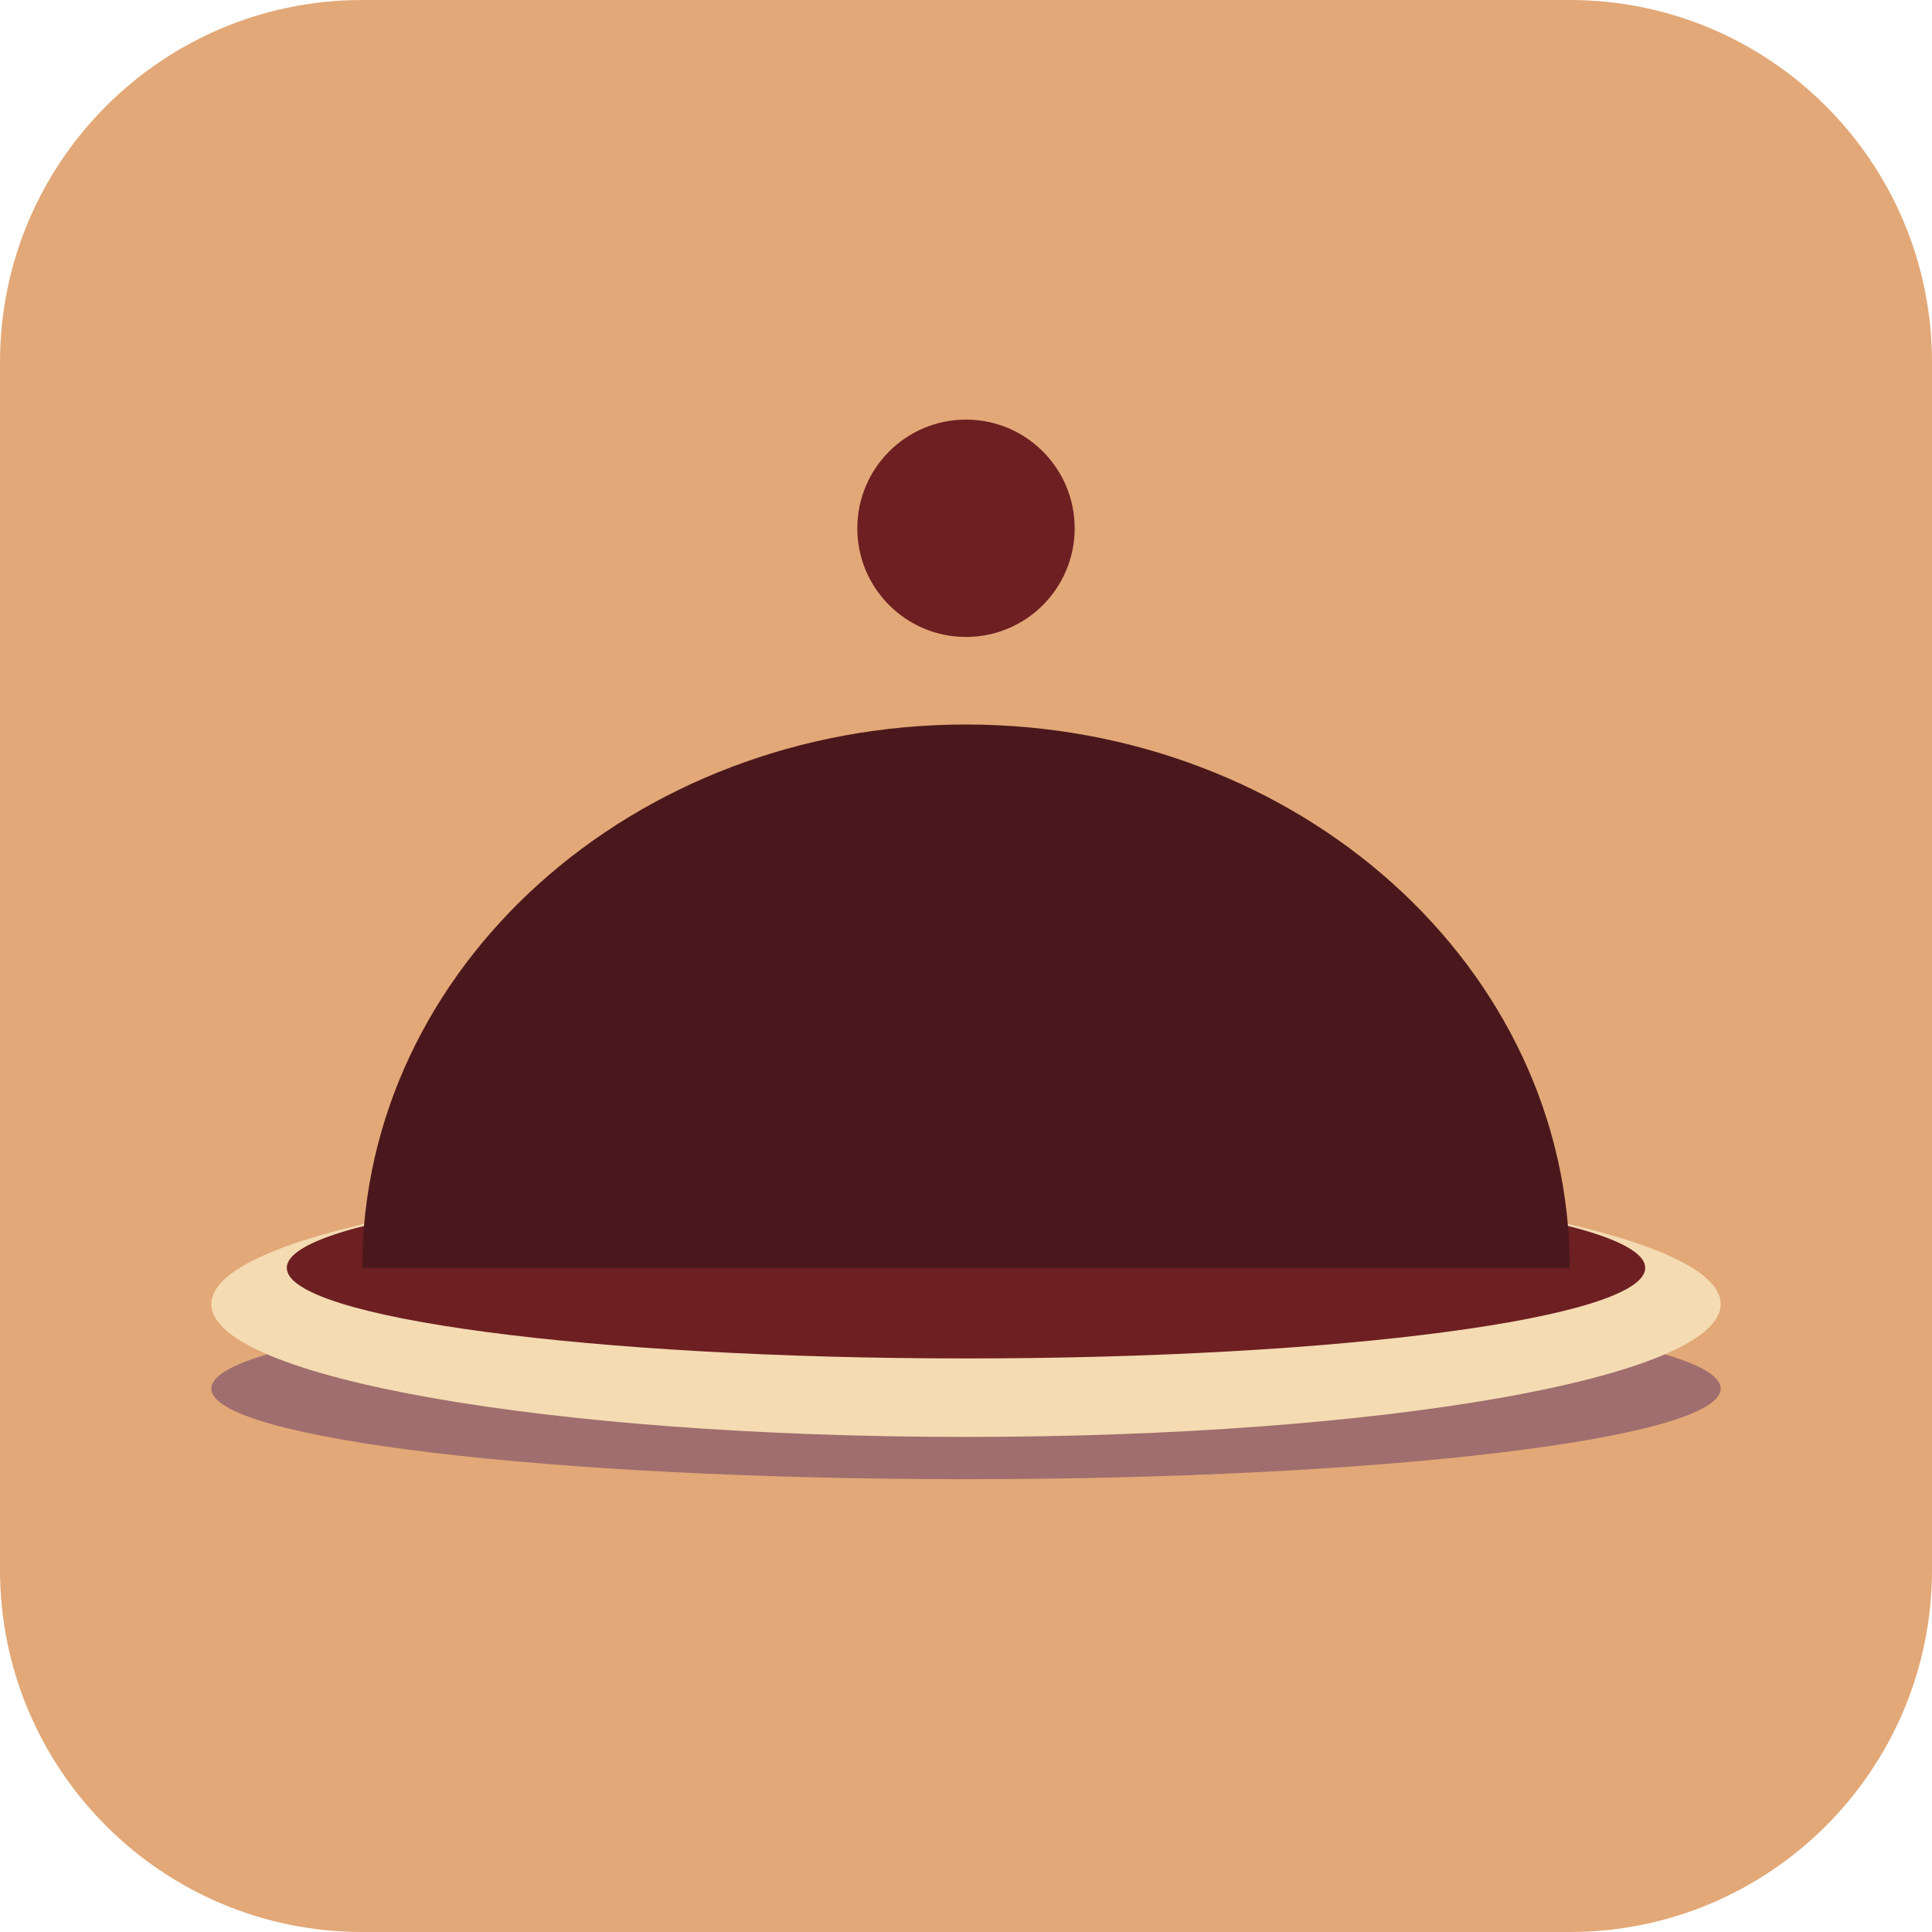
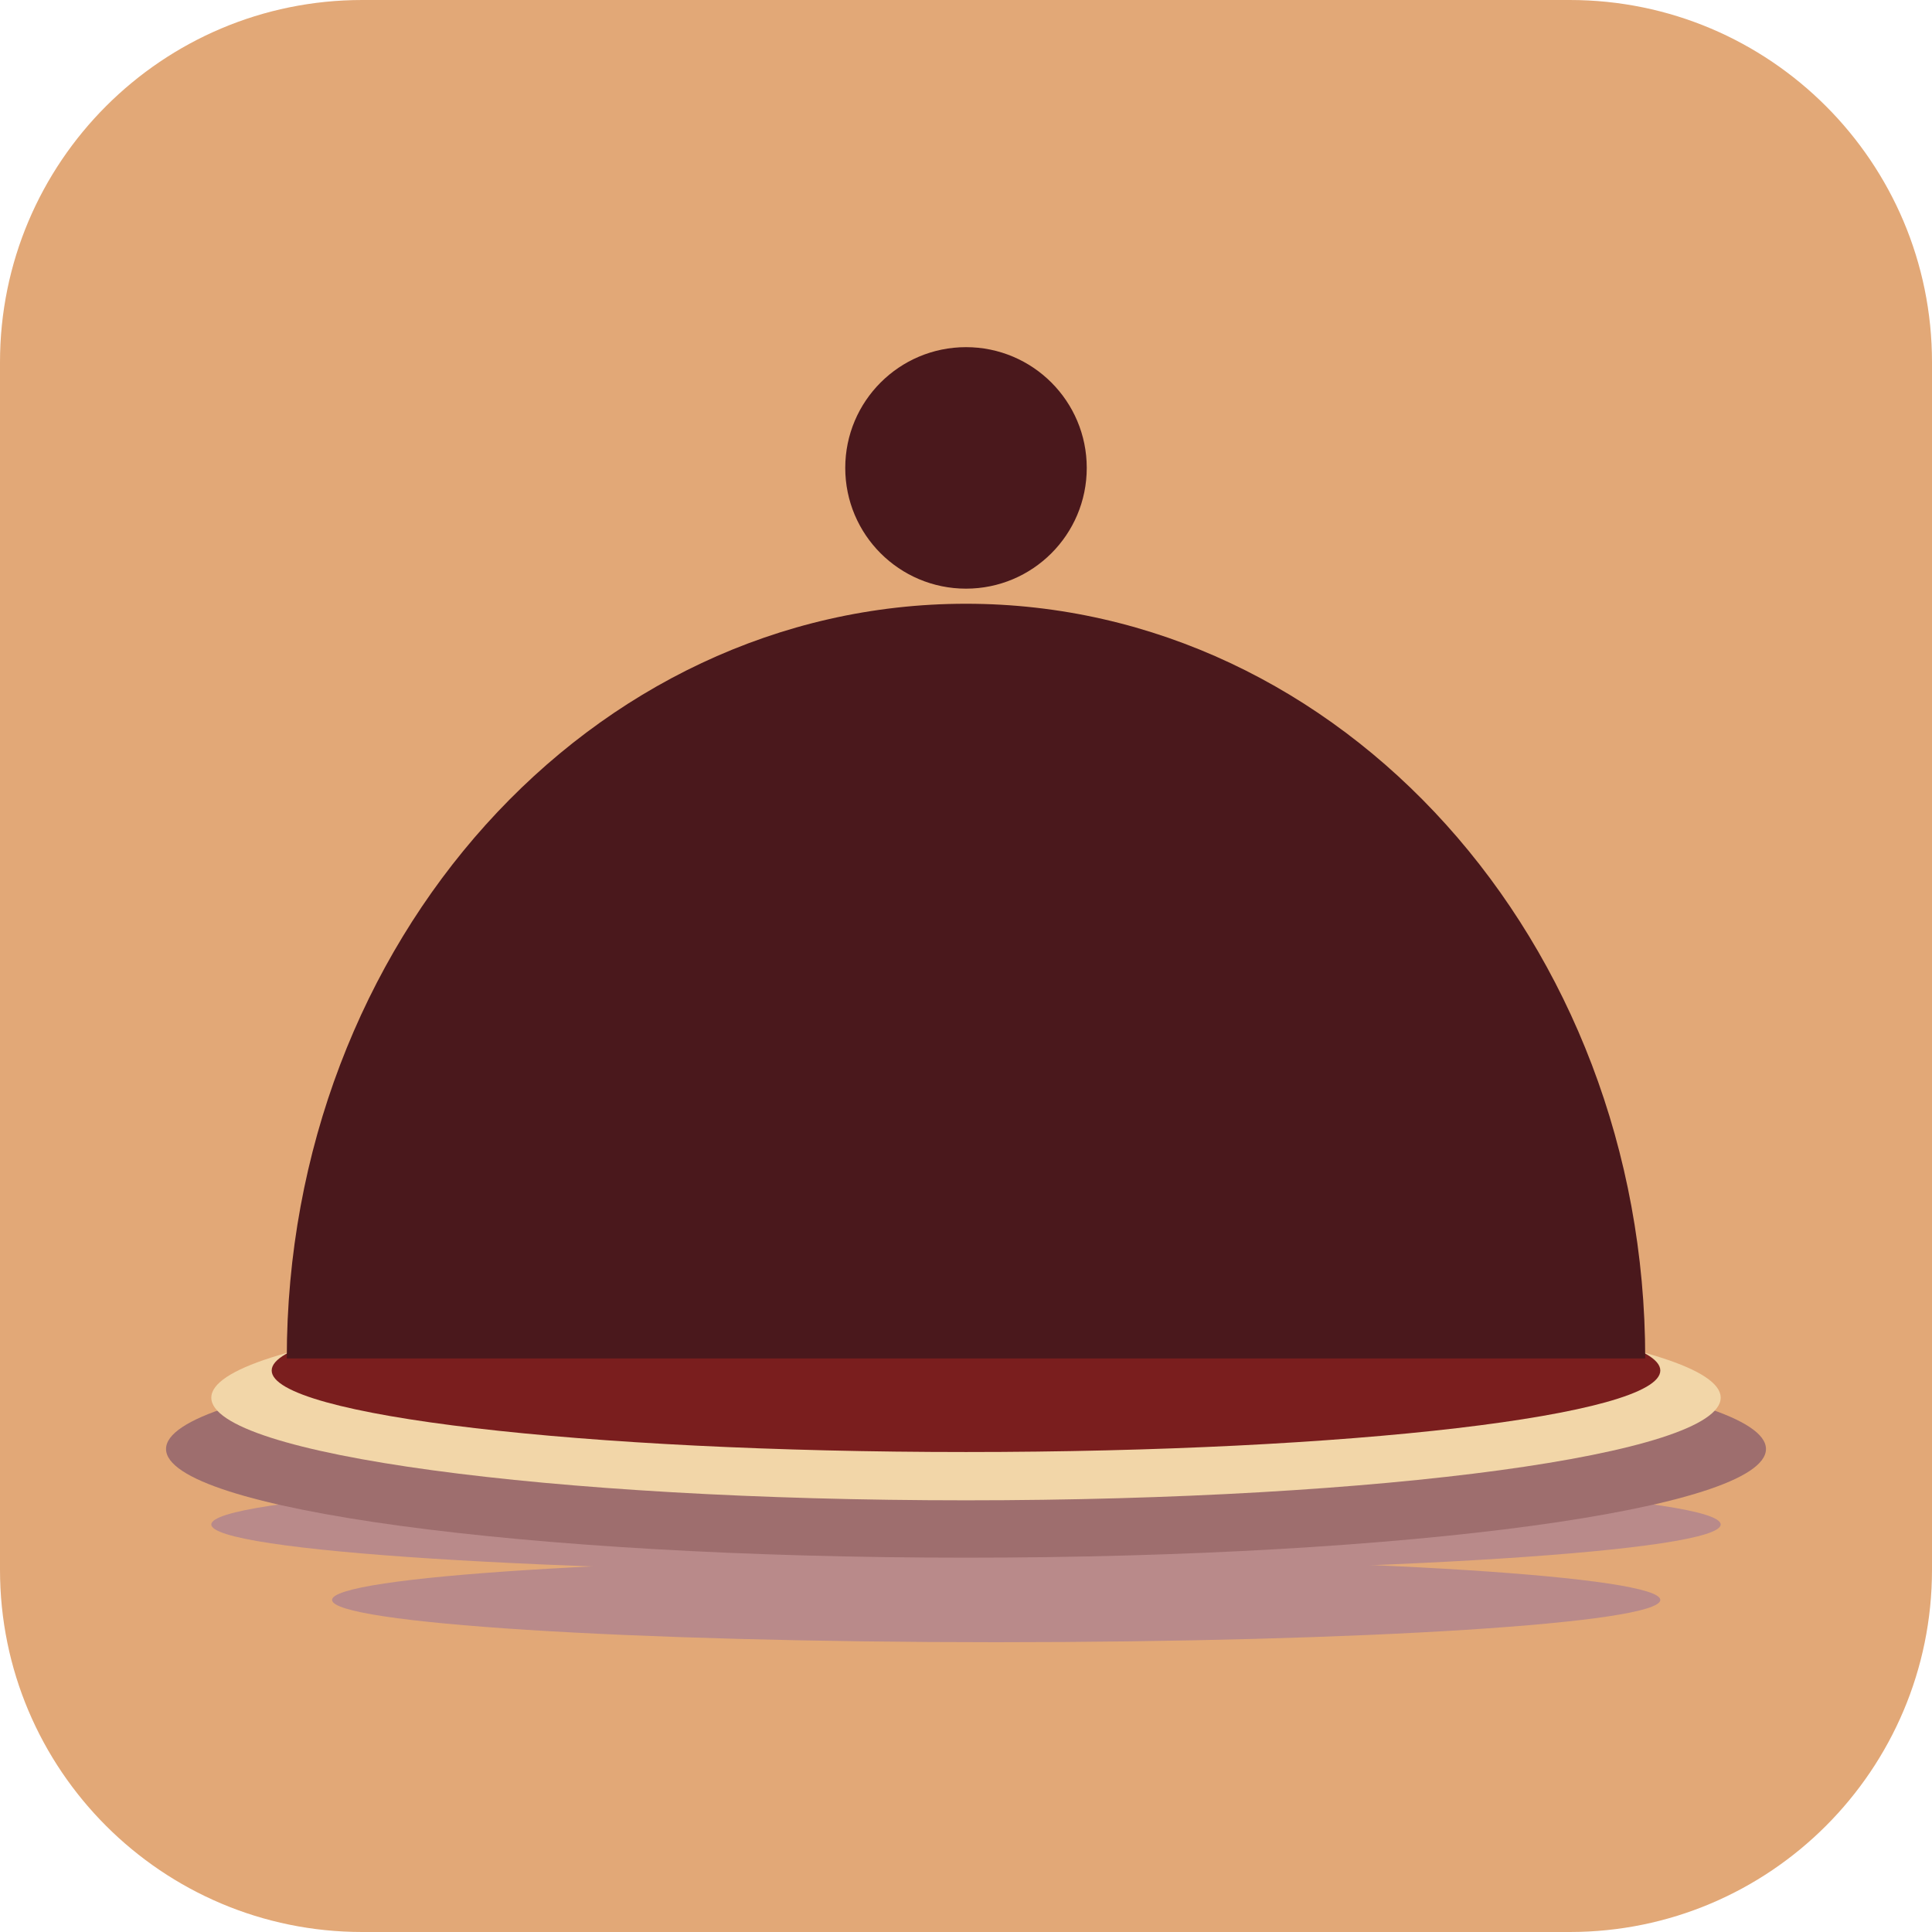
<svg xmlns="http://www.w3.org/2000/svg" viewBox="0 0 64 64">
  <rect width="64" height="64" rx="12" fill="#E2A877" />
-   <ellipse cx="32" cy="46" rx="25" ry="3" fill="#A06E6E" />
-   <ellipse cx="32" cy="43.2" rx="25" ry="4.4" fill="#F4DBB2" />
-   <ellipse cx="32" cy="42" rx="22.5" ry="3" fill="#6E1F22" />
-   <path d="M12 42 A20 18 0 0 1 52 42 Z" fill="#4A181C" />
-   <circle cx="32" cy="17.5" r="3.6" fill="#6E1F22" />
+   <ellipse cx="33" cy="53" rx="22" ry="1.4" fill="#B98A8A" />
+   <ellipse cx="32" cy="50.5" rx="25" ry="1.6" fill="#B98A8A" />
+   <ellipse cx="32" cy="48" rx="26.5" ry="3.6" fill="#9E6E6E" />
+   <ellipse cx="32" cy="46.3" rx="25" ry="3.4" fill="#F2D6A8" />
+   <ellipse cx="32" cy="45.4" rx="23" ry="2.7" fill="#7A1E1E" />
+   <path d="M9.5 45 A22.5 25 0 0 1 54.5 45 Z" fill="#4A181C" />
+   <circle cx="32" cy="15.5" r="4" fill="#4A181C" />
</svg>
